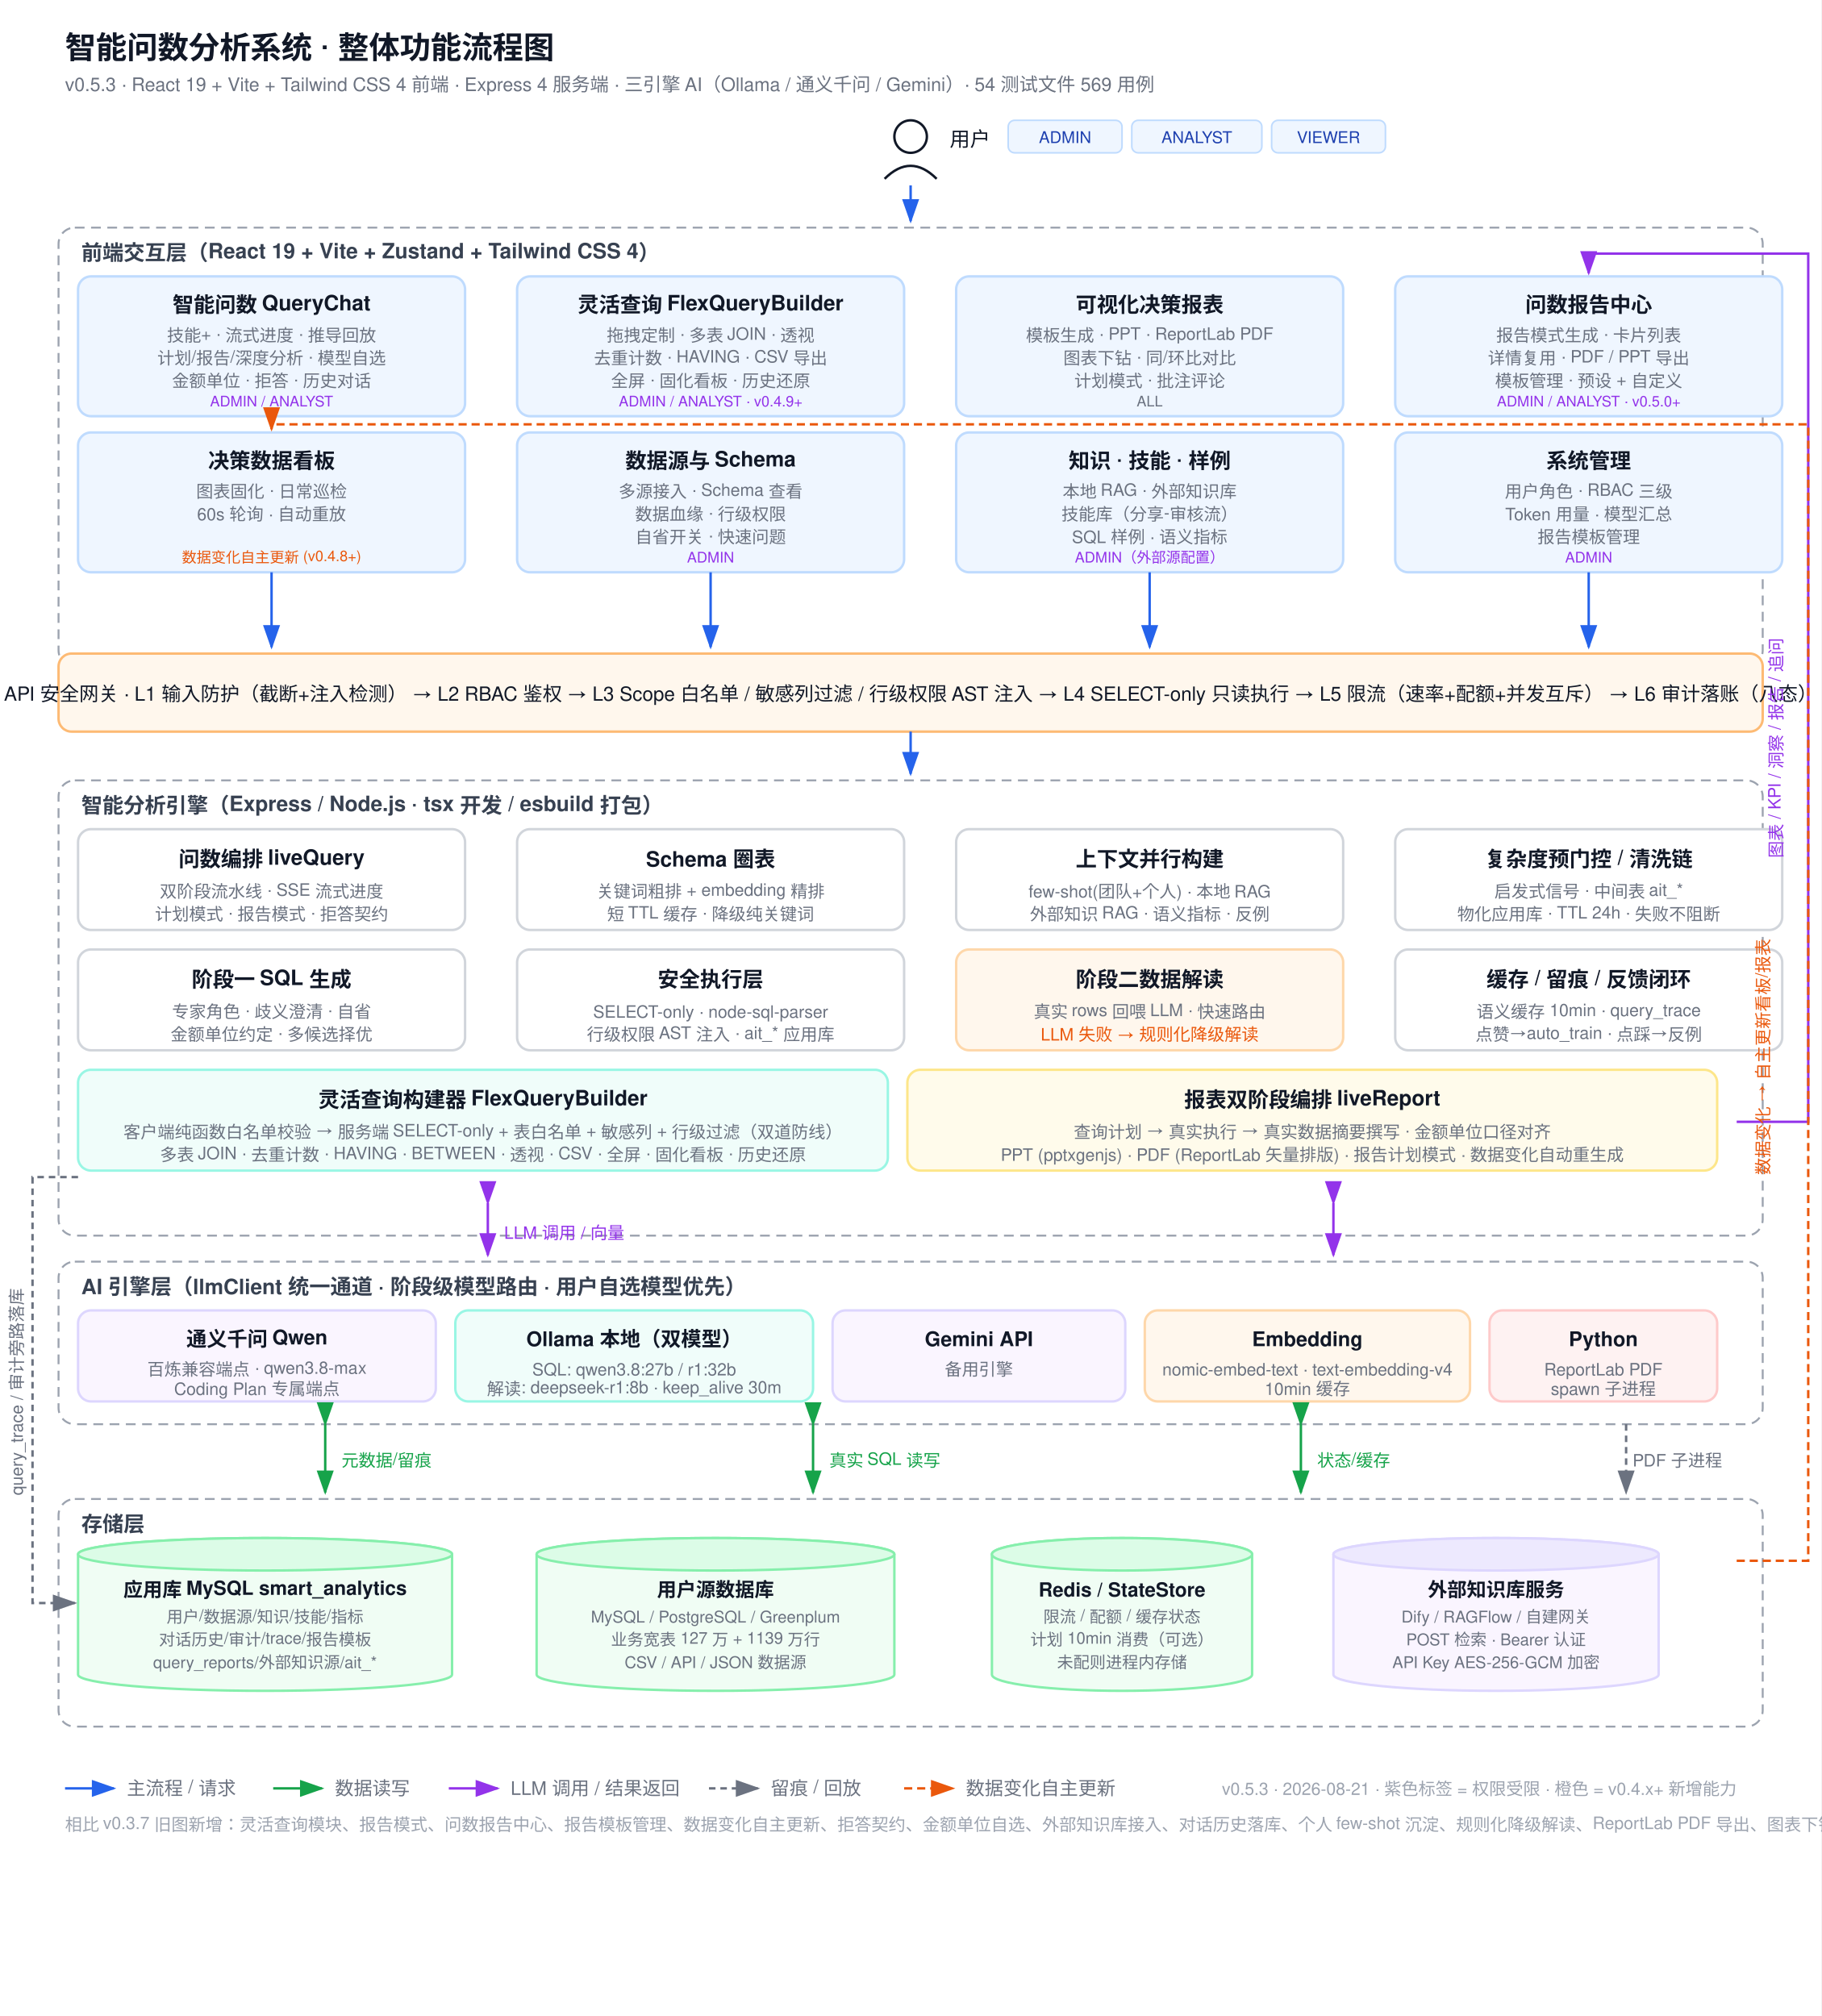
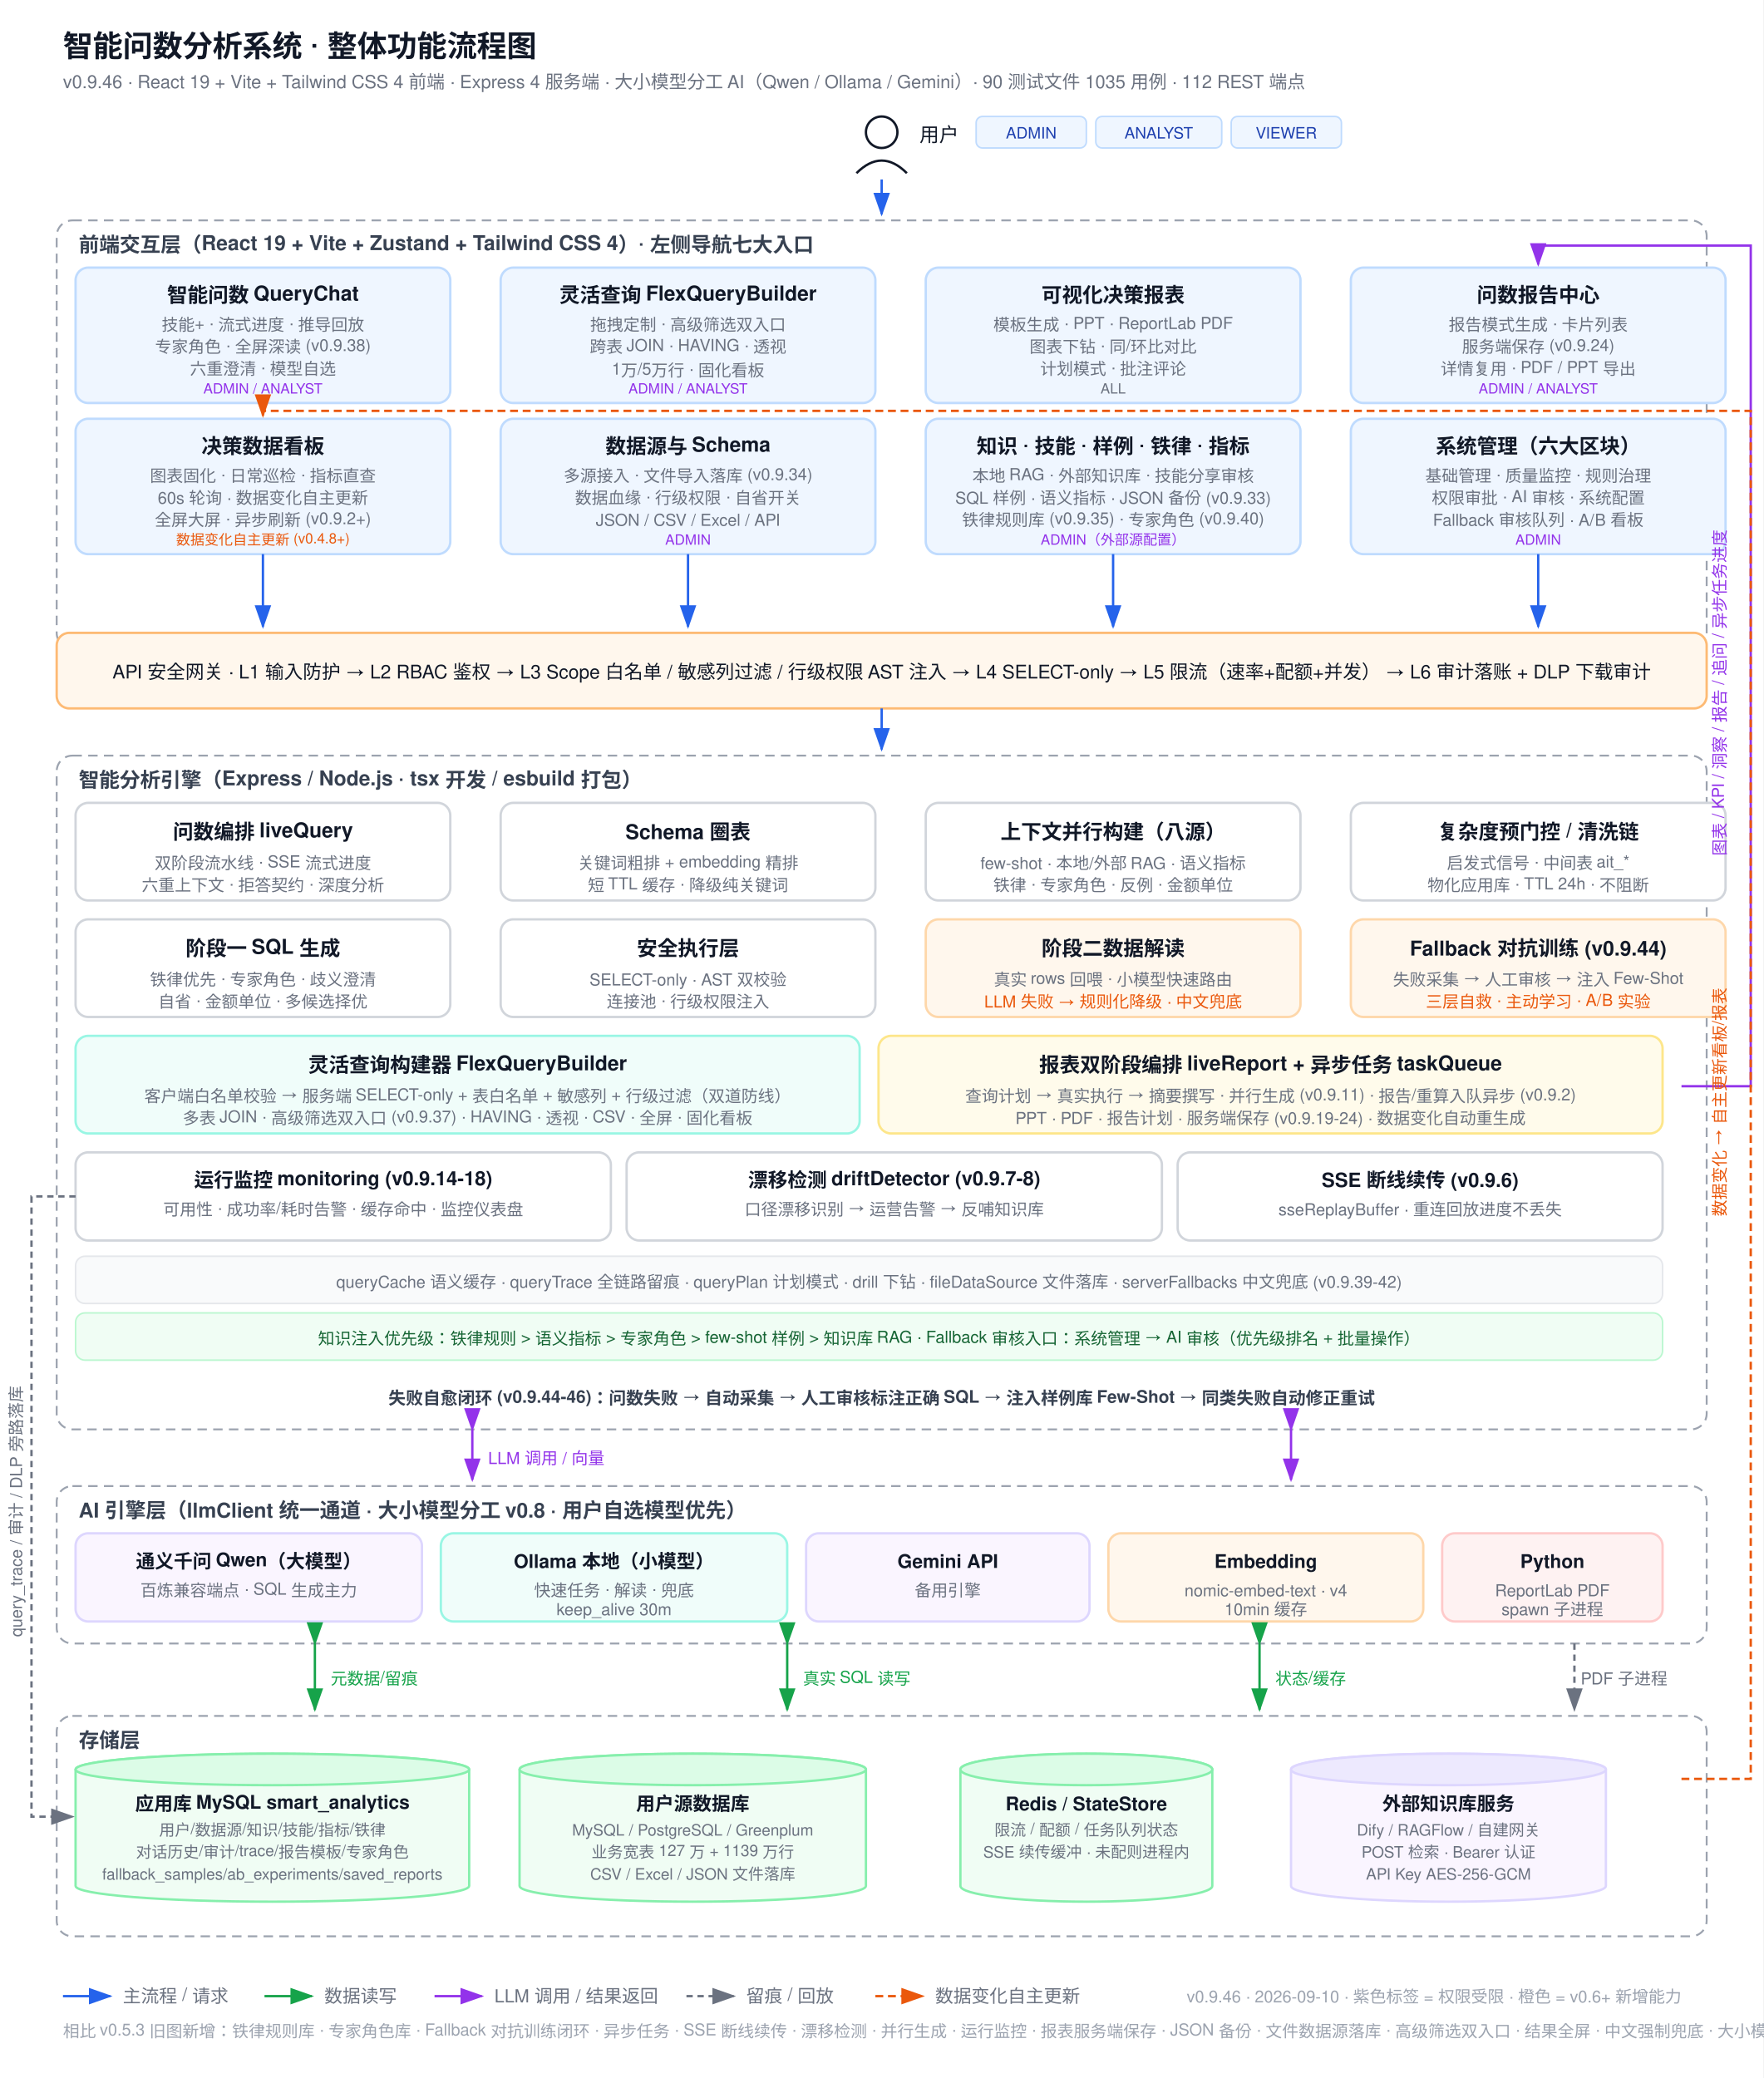
- <svg xmlns="http://www.w3.org/2000/svg" viewBox="0 0 1120 1240" width="1120" height="1240">
+ <svg xmlns="http://www.w3.org/2000/svg" viewBox="0 0 1120 1320" width="1120" height="1320">
  <style>text { font-family: "Helvetica Neue", Helvetica, Arial, "PingFang SC", "Microsoft YaHei", "SimHei", sans-serif; }</style>
  <defs>
    <marker id="ab" markerWidth="10" markerHeight="7" refX="9" refY="3.5" orient="auto">
      <polygon points="0 0, 10 3.5, 0 7" fill="#2563eb" />
    </marker>
    <marker id="ag" markerWidth="10" markerHeight="7" refX="9" refY="3.5" orient="auto">
      <polygon points="0 0, 10 3.5, 0 7" fill="#16a34a" />
    </marker>
    <marker id="ap" markerWidth="10" markerHeight="7" refX="9" refY="3.5" orient="auto">
      <polygon points="0 0, 10 3.5, 0 7" fill="#9333ea" />
    </marker>
    <marker id="agray" markerWidth="10" markerHeight="7" refX="9" refY="3.5" orient="auto">
      <polygon points="0 0, 10 3.5, 0 7" fill="#6b7280" />
    </marker>
    <marker id="ao" markerWidth="10" markerHeight="7" refX="9" refY="3.5" orient="auto">
      <polygon points="0 0, 10 3.5, 0 7" fill="#ea580c" />
    </marker>
  </defs>
-   <rect width="1120" height="1240" fill="#ffffff" />
+   <rect width="1120" height="1320" fill="#ffffff" />
  <text x="40" y="36" font-size="19" font-weight="700" fill="#111827">智能问数分析系统 · 整体功能流程图</text>
-   <text x="40" y="56" font-size="11.5" fill="#6b7280">v0.5.3 · React 19 + Vite + Tailwind CSS 4 前端 · Express 4 服务端 · 三引擎 AI（Ollama / 通义千问 / Gemini）· 54 测试文件 569 用例</text>
+   <text x="40" y="56" font-size="11.5" fill="#6b7280">v0.9.46 · React 19 + Vite + Tailwind CSS 4 前端 · Express 4 服务端 · 大小模型分工 AI（Qwen / Ollama / Gemini）· 90 测试文件 1035 用例 · 112 REST 端点</text>
  <circle cx="560" cy="84" r="10" fill="#ffffff" stroke="#111827" stroke-width="1.5" />
  <path d="M 544,110 Q 560,94 576,110" fill="none" stroke="#111827" stroke-width="1.5" />
  <text x="584" y="90" font-size="12.5" fill="#111827">用户</text>
  <rect x="620" y="74" width="70" height="20" rx="4" fill="#eff6ff" stroke="#bfdbfe" />
  <text x="655" y="88" font-size="10" fill="#1e40af" text-anchor="middle">ADMIN</text>
  <rect x="696" y="74" width="80" height="20" rx="4" fill="#eff6ff" stroke="#bfdbfe" />
  <text x="736" y="88" font-size="10" fill="#1e40af" text-anchor="middle">ANALYST</text>
  <rect x="782" y="74" width="70" height="20" rx="4" fill="#eff6ff" stroke="#bfdbfe" />
  <text x="817" y="88" font-size="10" fill="#1e40af" text-anchor="middle">VIEWER</text>
  <line x1="560" y1="114" x2="560" y2="136" stroke="#2563eb" stroke-width="1.5" marker-end="url(#ab)" />
-   <rect x="36" y="140" width="1048" height="270" rx="10" fill="none" stroke="#9ca3af" stroke-width="1.2" stroke-dasharray="6,4" />
-   <text x="50" y="160" font-size="13" font-weight="600" fill="#374151">前端交互层（React 19 + Vite + Zustand + Tailwind CSS 4）</text>
+   <rect x="36" y="140" width="1048" height="272" rx="10" fill="none" stroke="#9ca3af" stroke-width="1.2" stroke-dasharray="6,4" />
+   <text x="50" y="160" font-size="13" font-weight="600" fill="#374151">前端交互层（React 19 + Vite + Zustand + Tailwind CSS 4）· 左侧导航七大入口</text>
  <rect x="48" y="170" width="238" height="86" rx="8" fill="#eff6ff" stroke="#bfdbfe" stroke-width="1.5" />
  <text x="167" y="192" font-size="13" font-weight="600" fill="#111827" text-anchor="middle">智能问数 QueryChat</text>
  <text x="167" y="210" font-size="10.5" fill="#6b7280" text-anchor="middle">技能+ · 流式进度 · 推导回放</text>
-   <text x="167" y="224" font-size="10.5" fill="#6b7280" text-anchor="middle">计划/报告/深度分析 · 模型自选</text>
-   <text x="167" y="238" font-size="10.5" fill="#6b7280" text-anchor="middle">金额单位 · 拒答 · 历史对话</text>
+   <text x="167" y="224" font-size="10.5" fill="#6b7280" text-anchor="middle">专家角色 · 全屏深读 (v0.9.38)</text>
+   <text x="167" y="238" font-size="10.5" fill="#6b7280" text-anchor="middle">六重澄清 · 模型自选</text>
  <text x="167" y="250" font-size="9" fill="#9333ea" text-anchor="middle">ADMIN / ANALYST</text>
  <rect x="318" y="170" width="238" height="86" rx="8" fill="#eff6ff" stroke="#bfdbfe" stroke-width="1.5" />
  <text x="437" y="192" font-size="13" font-weight="600" fill="#111827" text-anchor="middle">灵活查询 FlexQueryBuilder</text>
-   <text x="437" y="210" font-size="10.5" fill="#6b7280" text-anchor="middle">拖拽定制 · 多表 JOIN · 透视</text>
-   <text x="437" y="224" font-size="10.5" fill="#6b7280" text-anchor="middle">去重计数 · HAVING · CSV 导出</text>
-   <text x="437" y="238" font-size="10.5" fill="#6b7280" text-anchor="middle">全屏 · 固化看板 · 历史还原</text>
-   <text x="437" y="250" font-size="9" fill="#9333ea" text-anchor="middle">ADMIN / ANALYST · v0.4.9+</text>
+   <text x="437" y="210" font-size="10.5" fill="#6b7280" text-anchor="middle">拖拽定制 · 高级筛选双入口</text>
+   <text x="437" y="224" font-size="10.5" fill="#6b7280" text-anchor="middle">跨表 JOIN · HAVING · 透视</text>
+   <text x="437" y="238" font-size="10.5" fill="#6b7280" text-anchor="middle">1万/5万行 · 固化看板</text>
+   <text x="437" y="250" font-size="9" fill="#9333ea" text-anchor="middle">ADMIN / ANALYST</text>
  <rect x="588" y="170" width="238" height="86" rx="8" fill="#eff6ff" stroke="#bfdbfe" stroke-width="1.5" />
  <text x="707" y="192" font-size="13" font-weight="600" fill="#111827" text-anchor="middle">可视化决策报表</text>
  <text x="707" y="210" font-size="10.5" fill="#6b7280" text-anchor="middle">模板生成 · PPT · ReportLab PDF</text>
  <text x="707" y="224" font-size="10.5" fill="#6b7280" text-anchor="middle">图表下钻 · 同/环比对比</text>
  <text x="707" y="238" font-size="10.5" fill="#6b7280" text-anchor="middle">计划模式 · 批注评论</text>
  <text x="707" y="250" font-size="9" fill="#6b7280" text-anchor="middle">ALL</text>
  <rect x="858" y="170" width="238" height="86" rx="8" fill="#eff6ff" stroke="#bfdbfe" stroke-width="1.5" />
  <text x="977" y="192" font-size="13" font-weight="600" fill="#111827" text-anchor="middle">问数报告中心</text>
  <text x="977" y="210" font-size="10.5" fill="#6b7280" text-anchor="middle">报告模式生成 · 卡片列表</text>
-   <text x="977" y="224" font-size="10.5" fill="#6b7280" text-anchor="middle">详情复用 · PDF / PPT 导出</text>
-   <text x="977" y="238" font-size="10.5" fill="#6b7280" text-anchor="middle">模板管理 · 预设 + 自定义</text>
-   <text x="977" y="250" font-size="9" fill="#9333ea" text-anchor="middle">ADMIN / ANALYST · v0.5.0+</text>
+   <text x="977" y="224" font-size="10.5" fill="#6b7280" text-anchor="middle">服务端保存 (v0.9.24)</text>
+   <text x="977" y="238" font-size="10.5" fill="#6b7280" text-anchor="middle">详情复用 · PDF / PPT 导出</text>
+   <text x="977" y="250" font-size="9" fill="#9333ea" text-anchor="middle">ADMIN / ANALYST</text>
  <rect x="48" y="266" width="238" height="86" rx="8" fill="#eff6ff" stroke="#bfdbfe" stroke-width="1.5" />
  <text x="167" y="288" font-size="13" font-weight="600" fill="#111827" text-anchor="middle">决策数据看板</text>
-   <text x="167" y="306" font-size="10.5" fill="#6b7280" text-anchor="middle">图表固化 · 日常巡检</text>
-   <text x="167" y="320" font-size="10.5" fill="#6b7280" text-anchor="middle">60s 轮询 · 自动重放</text>
-   <text x="167" y="334" font-size="10.5" fill="#6b7280" text-anchor="middle" />
+   <text x="167" y="306" font-size="10.5" fill="#6b7280" text-anchor="middle">图表固化 · 日常巡检 · 指标直查</text>
+   <text x="167" y="320" font-size="10.5" fill="#6b7280" text-anchor="middle">60s 轮询 · 数据变化自主更新</text>
+   <text x="167" y="334" font-size="10.5" fill="#6b7280" text-anchor="middle">全屏大屏 · 异步刷新 (v0.9.2+)</text>
  <text x="167" y="346" font-size="9" fill="#ea580c" text-anchor="middle">数据变化自主更新 (v0.4.8+)</text>
  <rect x="318" y="266" width="238" height="86" rx="8" fill="#eff6ff" stroke="#bfdbfe" stroke-width="1.5" />
  <text x="437" y="288" font-size="13" font-weight="600" fill="#111827" text-anchor="middle">数据源与 Schema</text>
-   <text x="437" y="306" font-size="10.5" fill="#6b7280" text-anchor="middle">多源接入 · Schema 查看</text>
-   <text x="437" y="320" font-size="10.5" fill="#6b7280" text-anchor="middle">数据血缘 · 行级权限</text>
-   <text x="437" y="334" font-size="10.5" fill="#6b7280" text-anchor="middle">自省开关 · 快速问题</text>
+   <text x="437" y="306" font-size="10.5" fill="#6b7280" text-anchor="middle">多源接入 · 文件导入落库 (v0.9.34)</text>
+   <text x="437" y="320" font-size="10.5" fill="#6b7280" text-anchor="middle">数据血缘 · 行级权限 · 自省开关</text>
+   <text x="437" y="334" font-size="10.5" fill="#6b7280" text-anchor="middle">JSON / CSV / Excel / API</text>
  <text x="437" y="346" font-size="9" fill="#9333ea" text-anchor="middle">ADMIN</text>
  <rect x="588" y="266" width="238" height="86" rx="8" fill="#eff6ff" stroke="#bfdbfe" stroke-width="1.5" />
-   <text x="707" y="288" font-size="13" font-weight="600" fill="#111827" text-anchor="middle">知识 · 技能 · 样例</text>
-   <text x="707" y="306" font-size="10.5" fill="#6b7280" text-anchor="middle">本地 RAG · 外部知识库</text>
-   <text x="707" y="320" font-size="10.5" fill="#6b7280" text-anchor="middle">技能库（分享-审核流）</text>
-   <text x="707" y="334" font-size="10.5" fill="#6b7280" text-anchor="middle">SQL 样例 · 语义指标</text>
+   <text x="707" y="288" font-size="13" font-weight="600" fill="#111827" text-anchor="middle">知识 · 技能 · 样例 · 铁律 · 指标</text>
+   <text x="707" y="306" font-size="10.5" fill="#6b7280" text-anchor="middle">本地 RAG · 外部知识库 · 技能分享审核</text>
+   <text x="707" y="320" font-size="10.5" fill="#6b7280" text-anchor="middle">SQL 样例 · 语义指标 · JSON 备份 (v0.9.33)</text>
+   <text x="707" y="334" font-size="10.5" fill="#6b7280" text-anchor="middle">铁律规则库 (v0.9.35) · 专家角色 (v0.9.40)</text>
  <text x="707" y="346" font-size="9" fill="#9333ea" text-anchor="middle">ADMIN（外部源配置）</text>
  <rect x="858" y="266" width="238" height="86" rx="8" fill="#eff6ff" stroke="#bfdbfe" stroke-width="1.5" />
-   <text x="977" y="288" font-size="13" font-weight="600" fill="#111827" text-anchor="middle">系统管理</text>
-   <text x="977" y="306" font-size="10.5" fill="#6b7280" text-anchor="middle">用户角色 · RBAC 三级</text>
-   <text x="977" y="320" font-size="10.5" fill="#6b7280" text-anchor="middle">Token 用量 · 模型汇总</text>
-   <text x="977" y="334" font-size="10.5" fill="#6b7280" text-anchor="middle">报告模板管理</text>
+   <text x="977" y="288" font-size="13" font-weight="600" fill="#111827" text-anchor="middle">系统管理（六大区块）</text>
+   <text x="977" y="306" font-size="10.5" fill="#6b7280" text-anchor="middle">基础管理 · 质量监控 · 规则治理</text>
+   <text x="977" y="320" font-size="10.5" fill="#6b7280" text-anchor="middle">权限审批 · AI 审核 · 系统配置</text>
+   <text x="977" y="334" font-size="10.5" fill="#6b7280" text-anchor="middle">Fallback 审核队列 · A/B 看板</text>
  <text x="977" y="346" font-size="9" fill="#9333ea" text-anchor="middle">ADMIN</text>
  <line x1="167" y1="352" x2="167" y2="398" stroke="#2563eb" stroke-width="1.5" marker-end="url(#ab)" />
  <line x1="437" y1="352" x2="437" y2="398" stroke="#2563eb" stroke-width="1.5" marker-end="url(#ab)" />
  <line x1="707" y1="352" x2="707" y2="398" stroke="#2563eb" stroke-width="1.5" marker-end="url(#ab)" />
  <line x1="977" y1="352" x2="977" y2="398" stroke="#2563eb" stroke-width="1.5" marker-end="url(#ab)" />
  <rect x="36" y="402" width="1048" height="48" rx="8" fill="#fff7ed" stroke="#fdba74" stroke-width="1.5" />
-   <text x="560" y="431" font-size="12" font-weight="500" fill="#111827" text-anchor="middle">API 安全网关 · L1 输入防护（截断+注入检测） → L2 RBAC 鉴权 → L3 Scope 白名单 / 敏感列过滤 / 行级权限 AST 注入 → L4 SELECT-only 只读执行 → L5 限流（速率+配额+并发互斥） → L6 审计落账（八态）</text>
+   <text x="560" y="431" font-size="12" font-weight="500" fill="#111827" text-anchor="middle">API 安全网关 · L1 输入防护 → L2 RBAC 鉴权 → L3 Scope 白名单 / 敏感列过滤 / 行级权限 AST 注入 → L4 SELECT-only → L5 限流（速率+配额+并发） → L6 审计落账 + DLP 下载审计</text>
  <line x1="560" y1="450" x2="560" y2="476" stroke="#2563eb" stroke-width="1.5" marker-end="url(#ab)" />
-   <rect x="36" y="480" width="1048" height="280" rx="10" fill="none" stroke="#9ca3af" stroke-width="1.2" stroke-dasharray="6,4" />
+   <rect x="36" y="480" width="1048" height="428" rx="10" fill="none" stroke="#9ca3af" stroke-width="1.2" stroke-dasharray="6,4" />
  <text x="50" y="500" font-size="13" font-weight="600" fill="#374151">智能分析引擎（Express / Node.js · tsx 开发 / esbuild 打包）</text>
  <rect x="48" y="510" width="238" height="62" rx="8" fill="#ffffff" stroke="#d1d5db" stroke-width="1.5" />
  <text x="167" y="533" font-size="13" font-weight="600" fill="#111827" text-anchor="middle">问数编排 liveQuery</text>
  <text x="167" y="552" font-size="10.5" fill="#6b7280" text-anchor="middle">双阶段流水线 · SSE 流式进度</text>
-   <text x="167" y="566" font-size="10.5" fill="#6b7280" text-anchor="middle">计划模式 · 报告模式 · 拒答契约</text>
+   <text x="167" y="566" font-size="10.5" fill="#6b7280" text-anchor="middle">六重上下文 · 拒答契约 · 深度分析</text>
  <rect x="318" y="510" width="238" height="62" rx="8" fill="#ffffff" stroke="#d1d5db" stroke-width="1.5" />
  <text x="437" y="533" font-size="13" font-weight="600" fill="#111827" text-anchor="middle">Schema 圈表</text>
  <text x="437" y="552" font-size="10.5" fill="#6b7280" text-anchor="middle">关键词粗排 + embedding 精排</text>
  <text x="437" y="566" font-size="10.5" fill="#6b7280" text-anchor="middle">短 TTL 缓存 · 降级纯关键词</text>
  <rect x="588" y="510" width="238" height="62" rx="8" fill="#ffffff" stroke="#d1d5db" stroke-width="1.5" />
-   <text x="707" y="533" font-size="13" font-weight="600" fill="#111827" text-anchor="middle">上下文并行构建</text>
-   <text x="707" y="552" font-size="10.5" fill="#6b7280" text-anchor="middle">few-shot(团队+个人) · 本地 RAG</text>
-   <text x="707" y="566" font-size="10.5" fill="#6b7280" text-anchor="middle">外部知识 RAG · 语义指标 · 反例</text>
+   <text x="707" y="533" font-size="13" font-weight="600" fill="#111827" text-anchor="middle">上下文并行构建（八源）</text>
+   <text x="707" y="552" font-size="10.5" fill="#6b7280" text-anchor="middle">few-shot · 本地/外部 RAG · 语义指标</text>
+   <text x="707" y="566" font-size="10.5" fill="#6b7280" text-anchor="middle">铁律 · 专家角色 · 反例 · 金额单位</text>
  <rect x="858" y="510" width="238" height="62" rx="8" fill="#ffffff" stroke="#d1d5db" stroke-width="1.5" />
  <text x="977" y="533" font-size="13" font-weight="600" fill="#111827" text-anchor="middle">复杂度预门控 / 清洗链</text>
  <text x="977" y="552" font-size="10.5" fill="#6b7280" text-anchor="middle">启发式信号 · 中间表 ait_*</text>
-   <text x="977" y="566" font-size="10.5" fill="#6b7280" text-anchor="middle">物化应用库 · TTL 24h · 失败不阻断</text>
+   <text x="977" y="566" font-size="10.5" fill="#6b7280" text-anchor="middle">物化应用库 · TTL 24h · 不阻断</text>
  <rect x="48" y="584" width="238" height="62" rx="8" fill="#ffffff" stroke="#d1d5db" stroke-width="1.5" />
  <text x="167" y="607" font-size="13" font-weight="600" fill="#111827" text-anchor="middle">阶段一 SQL 生成</text>
-   <text x="167" y="626" font-size="10.5" fill="#6b7280" text-anchor="middle">专家角色 · 歧义澄清 · 自省</text>
-   <text x="167" y="640" font-size="10.5" fill="#6b7280" text-anchor="middle">金额单位约定 · 多候选择优</text>
+   <text x="167" y="626" font-size="10.5" fill="#6b7280" text-anchor="middle">铁律优先 · 专家角色 · 歧义澄清</text>
+   <text x="167" y="640" font-size="10.5" fill="#6b7280" text-anchor="middle">自省 · 金额单位 · 多候选择优</text>
  <rect x="318" y="584" width="238" height="62" rx="8" fill="#ffffff" stroke="#d1d5db" stroke-width="1.5" />
  <text x="437" y="607" font-size="13" font-weight="600" fill="#111827" text-anchor="middle">安全执行层</text>
-   <text x="437" y="626" font-size="10.5" fill="#6b7280" text-anchor="middle">SELECT-only · node-sql-parser</text>
-   <text x="437" y="640" font-size="10.5" fill="#6b7280" text-anchor="middle">行级权限 AST 注入 · ait_* 应用库</text>
+   <text x="437" y="626" font-size="10.5" fill="#6b7280" text-anchor="middle">SELECT-only · AST 双校验</text>
+   <text x="437" y="640" font-size="10.5" fill="#6b7280" text-anchor="middle">连接池 · 行级权限注入</text>
  <rect x="588" y="584" width="238" height="62" rx="8" fill="#fff7ed" stroke="#fed7aa" stroke-width="1.5" />
  <text x="707" y="607" font-size="13" font-weight="600" fill="#111827" text-anchor="middle">阶段二数据解读</text>
-   <text x="707" y="626" font-size="10.5" fill="#6b7280" text-anchor="middle">真实 rows 回喂 LLM · 快速路由</text>
-   <text x="707" y="640" font-size="10.5" fill="#ea580c" text-anchor="middle">LLM 失败 → 规则化降级解读</text>
-   <rect x="858" y="584" width="238" height="62" rx="8" fill="#ffffff" stroke="#d1d5db" stroke-width="1.5" />
-   <text x="977" y="607" font-size="13" font-weight="600" fill="#111827" text-anchor="middle">缓存 / 留痕 / 反馈闭环</text>
-   <text x="977" y="626" font-size="10.5" fill="#6b7280" text-anchor="middle">语义缓存 10min · query_trace</text>
-   <text x="977" y="640" font-size="10.5" fill="#6b7280" text-anchor="middle">点赞→auto_train · 点踩→反例</text>
+   <text x="707" y="626" font-size="10.5" fill="#6b7280" text-anchor="middle">真实 rows 回喂 · 小模型快速路由</text>
+   <text x="707" y="640" font-size="10.5" fill="#ea580c" text-anchor="middle">LLM 失败 → 规则化降级 · 中文兜底</text>
+   <rect x="858" y="584" width="238" height="62" rx="8" fill="#fff7ed" stroke="#fed7aa" stroke-width="1.5" />
+   <text x="977" y="607" font-size="13" font-weight="600" fill="#111827" text-anchor="middle">Fallback 对抗训练 (v0.9.44)</text>
+   <text x="977" y="626" font-size="10.5" fill="#6b7280" text-anchor="middle">失败采集 → 人工审核 → 注入 Few-Shot</text>
+   <text x="977" y="640" font-size="10.5" fill="#ea580c" text-anchor="middle">三层自救 · 主动学习 · A/B 实验</text>
  <rect x="48" y="658" width="498" height="62" rx="8" fill="#f0fdfa" stroke="#99f6e4" stroke-width="1.5" />
  <text x="297" y="681" font-size="13" font-weight="600" fill="#111827" text-anchor="middle">灵活查询构建器 FlexQueryBuilder</text>
-   <text x="297" y="700" font-size="10.5" fill="#6b7280" text-anchor="middle">客户端纯函数白名单校验 → 服务端 SELECT-only + 表白名单 + 敏感列 + 行级过滤（双道防线）</text>
-   <text x="297" y="714" font-size="10.5" fill="#6b7280" text-anchor="middle">多表 JOIN · 去重计数 · HAVING · BETWEEN · 透视 · CSV · 全屏 · 固化看板 · 历史还原</text>
+   <text x="297" y="700" font-size="10.5" fill="#6b7280" text-anchor="middle">客户端白名单校验 → 服务端 SELECT-only + 表白名单 + 敏感列 + 行级过滤（双道防线）</text>
+   <text x="297" y="714" font-size="10.5" fill="#6b7280" text-anchor="middle">多表 JOIN · 高级筛选双入口 (v0.9.37) · HAVING · 透视 · CSV · 全屏 · 固化看板</text>
  <rect x="558" y="658" width="498" height="62" rx="8" fill="#fffbeb" stroke="#fde68a" stroke-width="1.5" />
-   <text x="807" y="681" font-size="13" font-weight="600" fill="#111827" text-anchor="middle">报表双阶段编排 liveReport</text>
-   <text x="807" y="700" font-size="10.5" fill="#6b7280" text-anchor="middle">查询计划 → 真实执行 → 真实数据摘要撰写 · 金额单位口径对齐</text>
-   <text x="807" y="714" font-size="10.5" fill="#6b7280" text-anchor="middle">PPT (pptxgenjs) · PDF (ReportLab 矢量排版) · 报告计划模式 · 数据变化自动重生成</text>
-   <line x1="300" y1="740" x2="300" y2="772" stroke="#9333ea" stroke-width="1.5" marker-start="url(#ap)" marker-end="url(#ap)" />
-   <line x1="820" y1="740" x2="820" y2="772" stroke="#9333ea" stroke-width="1.5" marker-start="url(#ap)" marker-end="url(#ap)" />
-   <text x="310" y="762" font-size="10.5" fill="#9333ea">LLM 调用 / 向量</text>
-   <rect x="36" y="776" width="1048" height="100" rx="10" fill="none" stroke="#9ca3af" stroke-width="1.2" stroke-dasharray="6,4" />
-   <text x="50" y="796" font-size="13" font-weight="600" fill="#374151">AI 引擎层（llmClient 统一通道 · 阶段级模型路由 · 用户自选模型优先）</text>
-   <rect x="48" y="806" width="220" height="56" rx="8" fill="#faf5ff" stroke="#ddd6fe" stroke-width="1.5" />
-   <text x="158" y="828" font-size="12.5" font-weight="600" fill="#111827" text-anchor="middle">通义千问 Qwen</text>
-   <text x="158" y="846" font-size="10.5" fill="#6b7280" text-anchor="middle">百炼兼容端点 · qwen3.8-max</text>
-   <text x="158" y="858" font-size="10.5" fill="#6b7280" text-anchor="middle">Coding Plan 专属端点</text>
-   <rect x="280" y="806" width="220" height="56" rx="8" fill="#f0fdfa" stroke="#99f6e4" stroke-width="1.5" />
-   <text x="390" y="828" font-size="12.5" font-weight="600" fill="#111827" text-anchor="middle">Ollama 本地（双模型）</text>
-   <text x="390" y="846" font-size="10.5" fill="#6b7280" text-anchor="middle">SQL: qwen3.8:27b / r1:32b</text>
-   <text x="390" y="858" font-size="10.5" fill="#6b7280" text-anchor="middle">解读: deepseek-r1:8b · keep_alive 30m</text>
-   <rect x="512" y="806" width="180" height="56" rx="8" fill="#faf5ff" stroke="#ddd6fe" stroke-width="1.5" />
-   <text x="602" y="828" font-size="12.5" font-weight="600" fill="#111827" text-anchor="middle">Gemini API</text>
-   <text x="602" y="846" font-size="10.5" fill="#6b7280" text-anchor="middle">备用引擎</text>
-   <rect x="704" y="806" width="200" height="56" rx="8" fill="#fff7ed" stroke="#fed7aa" stroke-width="1.5" />
-   <text x="804" y="828" font-size="12.5" font-weight="600" fill="#111827" text-anchor="middle">Embedding</text>
-   <text x="804" y="846" font-size="10.5" fill="#6b7280" text-anchor="middle">nomic-embed-text · text-embedding-v4</text>
-   <text x="804" y="858" font-size="10.5" fill="#6b7280" text-anchor="middle">10min 缓存</text>
-   <rect x="916" y="806" width="140" height="56" rx="8" fill="#fef2f2" stroke="#fecaca" stroke-width="1.5" />
-   <text x="986" y="828" font-size="12.5" font-weight="600" fill="#111827" text-anchor="middle">Python</text>
-   <text x="986" y="846" font-size="10.5" fill="#6b7280" text-anchor="middle">ReportLab PDF</text>
-   <text x="986" y="858" font-size="10.5" fill="#6b7280" text-anchor="middle">spawn 子进程</text>
-   <line x1="200" y1="876" x2="200" y2="918" stroke="#16a34a" stroke-width="1.5" marker-start="url(#ag)" marker-end="url(#ag)" />
-   <line x1="500" y1="876" x2="500" y2="918" stroke="#16a34a" stroke-width="1.5" marker-start="url(#ag)" marker-end="url(#ag)" />
-   <line x1="800" y1="876" x2="800" y2="918" stroke="#16a34a" stroke-width="1.5" marker-start="url(#ag)" marker-end="url(#ag)" />
-   <line x1="1000" y1="876" x2="1000" y2="918" stroke="#6b7280" stroke-width="1.5" stroke-dasharray="4,3" marker-end="url(#agray)" />
-   <text x="210" y="902" font-size="10.5" fill="#16a34a">元数据/留痕</text>
-   <text x="510" y="902" font-size="10.5" fill="#16a34a">真实 SQL 读写</text>
-   <text x="810" y="902" font-size="10.5" fill="#16a34a">状态/缓存</text>
-   <text x="1004" y="902" font-size="10.5" fill="#6b7280">PDF 子进程</text>
-   <rect x="36" y="922" width="1048" height="140" rx="10" fill="none" stroke="#9ca3af" stroke-width="1.2" stroke-dasharray="6,4" />
-   <text x="50" y="942" font-size="13" font-weight="600" fill="#374151">存储层</text>
-   <path d="M 48,956 A 115,10 0 0 1 278,956 L 278,1030 A 115,10 0 0 1 48,1030 Z" fill="#f0fdf4" stroke="#86efac" stroke-width="1.5" />
-   <ellipse cx="163" cy="956" rx="115" ry="10" fill="#dcfce7" stroke="#86efac" stroke-width="1.5" />
-   <text x="163" y="982" font-size="12" font-weight="600" fill="#111827" text-anchor="middle">应用库 MySQL smart_analytics</text>
-   <text x="163" y="998" font-size="10" fill="#6b7280" text-anchor="middle">用户/数据源/知识/技能/指标</text>
-   <text x="163" y="1012" font-size="10" fill="#6b7280" text-anchor="middle">对话历史/审计/trace/报告模板</text>
-   <text x="163" y="1026" font-size="10" fill="#6b7280" text-anchor="middle">query_reports/外部知识源/ait_*</text>
-   <path d="M 330,956 A 110,10 0 0 1 550,956 L 550,1030 A 110,10 0 0 1 330,1030 Z" fill="#f0fdf4" stroke="#86efac" stroke-width="1.5" />
-   <ellipse cx="440" cy="956" rx="110" ry="10" fill="#dcfce7" stroke="#86efac" stroke-width="1.5" />
-   <text x="440" y="982" font-size="12" font-weight="600" fill="#111827" text-anchor="middle">用户源数据库</text>
-   <text x="440" y="998" font-size="10" fill="#6b7280" text-anchor="middle">MySQL / PostgreSQL / Greenplum</text>
-   <text x="440" y="1012" font-size="10" fill="#6b7280" text-anchor="middle">业务宽表 127 万 + 1139 万行</text>
-   <text x="440" y="1026" font-size="10" fill="#6b7280" text-anchor="middle">CSV / API / JSON 数据源</text>
-   <path d="M 610,956 A 80,10 0 0 1 770,956 L 770,1030 A 80,10 0 0 1 610,1030 Z" fill="#f0fdf4" stroke="#86efac" stroke-width="1.5" />
-   <ellipse cx="690" cy="956" rx="80" ry="10" fill="#dcfce7" stroke="#86efac" stroke-width="1.5" />
-   <text x="690" y="982" font-size="12" font-weight="600" fill="#111827" text-anchor="middle">Redis / StateStore</text>
-   <text x="690" y="998" font-size="10" fill="#6b7280" text-anchor="middle">限流 / 配额 / 缓存状态</text>
-   <text x="690" y="1012" font-size="10" fill="#6b7280" text-anchor="middle">计划 10min 消费（可选）</text>
-   <text x="690" y="1026" font-size="10" fill="#6b7280" text-anchor="middle">未配则进程内存储</text>
-   <path d="M 820,956 A 100,10 0 0 1 1020,956 L 1020,1030 A 100,10 0 0 1 820,1030 Z" fill="#faf5ff" stroke="#ddd6fe" stroke-width="1.5" />
-   <ellipse cx="920" cy="956" rx="100" ry="10" fill="#ede9fe" stroke="#ddd6fe" stroke-width="1.5" />
-   <text x="920" y="982" font-size="12" font-weight="600" fill="#111827" text-anchor="middle">外部知识库服务</text>
-   <text x="920" y="998" font-size="10" fill="#6b7280" text-anchor="middle">Dify / RAGFlow / 自建网关</text>
-   <text x="920" y="1012" font-size="10" fill="#6b7280" text-anchor="middle">POST 检索 · Bearer 认证</text>
-   <text x="920" y="1026" font-size="10" fill="#6b7280" text-anchor="middle">API Key AES-256-GCM 加密</text>
-   <path d="M 48,724 L 20,724 L 20,986 L 46,986" stroke="#6b7280" stroke-width="1.5" stroke-dasharray="4,3" fill="none" marker-end="url(#agray)" />
-   <text x="14" y="856" font-size="10.5" fill="#6b7280" transform="rotate(-90 14 856)" text-anchor="middle">query_trace / 审计旁路落库</text>
+   <text x="807" y="681" font-size="13" font-weight="600" fill="#111827" text-anchor="middle">报表双阶段编排 liveReport + 异步任务 taskQueue</text>
+   <text x="807" y="700" font-size="10.5" fill="#6b7280" text-anchor="middle">查询计划 → 真实执行 → 摘要撰写 · 并行生成 (v0.9.11) · 报告/重算入队异步 (v0.9.2)</text>
+   <text x="807" y="714" font-size="10.5" fill="#6b7280" text-anchor="middle">PPT · PDF · 报告计划 · 服务端保存 (v0.9.19-24) · 数据变化自动重生成</text>
+   <rect x="48" y="732" width="340" height="56" rx="8" fill="#ffffff" stroke="#d1d5db" stroke-width="1.5" />
+   <text x="218" y="754" font-size="12.5" font-weight="600" fill="#111827" text-anchor="middle">运行监控 monitoring (v0.9.14-18)</text>
+   <text x="218" y="772" font-size="10.5" fill="#6b7280" text-anchor="middle">可用性 · 成功率/耗时告警 · 缓存命中 · 监控仪表盘</text>
+   <rect x="398" y="732" width="340" height="56" rx="8" fill="#ffffff" stroke="#d1d5db" stroke-width="1.5" />
+   <text x="568" y="754" font-size="12.5" font-weight="600" fill="#111827" text-anchor="middle">漂移检测 driftDetector (v0.9.7-8)</text>
+   <text x="568" y="772" font-size="10.5" fill="#6b7280" text-anchor="middle">口径漂移识别 → 运营告警 → 反哺知识库</text>
+   <rect x="748" y="732" width="308" height="56" rx="8" fill="#ffffff" stroke="#d1d5db" stroke-width="1.5" />
+   <text x="902" y="754" font-size="12.5" font-weight="600" fill="#111827" text-anchor="middle">SSE 断线续传 (v0.9.6)</text>
+   <text x="902" y="772" font-size="10.5" fill="#6b7280" text-anchor="middle">sseReplayBuffer · 重连回放进度不丢失</text>
+   <rect x="48" y="798" width="1008" height="30" rx="6" fill="#f9fafb" stroke="#e5e7eb" stroke-width="1" />
+   <text x="552" y="818" font-size="10.5" fill="#6b7280" text-anchor="middle">queryCache 语义缓存 · queryTrace 全链路留痕 · queryPlan 计划模式 · drill 下钻 · fileDataSource 文件落库 · serverFallbacks 中文兜底 (v0.9.39-42)</text>
+   <rect x="48" y="834" width="1008" height="30" rx="6" fill="#f0fdf4" stroke="#bbf7d0" stroke-width="1" />
+   <text x="552" y="854" font-size="10.5" fill="#166534" text-anchor="middle">知识注入优先级：铁律规则 &gt; 语义指标 &gt; 专家角色 &gt; few-shot 样例 &gt; 知识库 RAG · Fallback 审核入口：系统管理 → AI 审核（优先级排名 + 批量操作）</text>
+   <text x="560" y="892" font-size="11" fill="#374151" text-anchor="middle" font-weight="600">失败自愈闭环 (v0.9.44-46)：问数失败 → 自动采集 → 人工审核标注正确 SQL → 注入样例库 Few-Shot → 同类失败自动修正重试</text>
+   <line x1="300" y1="908" x2="300" y2="940" stroke="#9333ea" stroke-width="1.5" marker-start="url(#ap)" marker-end="url(#ap)" />
+   <line x1="820" y1="908" x2="820" y2="940" stroke="#9333ea" stroke-width="1.5" marker-start="url(#ap)" marker-end="url(#ap)" />
+   <text x="310" y="930" font-size="10.5" fill="#9333ea">LLM 调用 / 向量</text>
+   <rect x="36" y="944" width="1048" height="100" rx="10" fill="none" stroke="#9ca3af" stroke-width="1.2" stroke-dasharray="6,4" />
+   <text x="50" y="964" font-size="13" font-weight="600" fill="#374151">AI 引擎层（llmClient 统一通道 · 大小模型分工 v0.8 · 用户自选模型优先）</text>
+   <rect x="48" y="974" width="220" height="56" rx="8" fill="#faf5ff" stroke="#ddd6fe" stroke-width="1.5" />
+   <text x="158" y="996" font-size="12" font-weight="600" fill="#111827" text-anchor="middle">通义千问 Qwen（大模型）</text>
+   <text x="158" y="1014" font-size="10.5" fill="#6b7280" text-anchor="middle">百炼兼容端点 · SQL 生成主力</text>
+   <rect x="280" y="974" width="220" height="56" rx="8" fill="#f0fdfa" stroke="#99f6e4" stroke-width="1.5" />
+   <text x="390" y="996" font-size="12" font-weight="600" fill="#111827" text-anchor="middle">Ollama 本地（小模型）</text>
+   <text x="390" y="1014" font-size="10.5" fill="#6b7280" text-anchor="middle">快速任务 · 解读 · 兜底</text>
+   <text x="390" y="1026" font-size="10.5" fill="#6b7280" text-anchor="middle">keep_alive 30m</text>
+   <rect x="512" y="974" width="180" height="56" rx="8" fill="#faf5ff" stroke="#ddd6fe" stroke-width="1.5" />
+   <text x="602" y="996" font-size="12" font-weight="600" fill="#111827" text-anchor="middle">Gemini API</text>
+   <text x="602" y="1014" font-size="10.5" fill="#6b7280" text-anchor="middle">备用引擎</text>
+   <rect x="704" y="974" width="200" height="56" rx="8" fill="#fff7ed" stroke="#fed7aa" stroke-width="1.5" />
+   <text x="804" y="996" font-size="12" font-weight="600" fill="#111827" text-anchor="middle">Embedding</text>
+   <text x="804" y="1014" font-size="10.5" fill="#6b7280" text-anchor="middle">nomic-embed-text · v4</text>
+   <text x="804" y="1026" font-size="10.5" fill="#6b7280" text-anchor="middle">10min 缓存</text>
+   <rect x="916" y="974" width="140" height="56" rx="8" fill="#fef2f2" stroke="#fecaca" stroke-width="1.5" />
+   <text x="986" y="996" font-size="12" font-weight="600" fill="#111827" text-anchor="middle">Python</text>
+   <text x="986" y="1014" font-size="10.5" fill="#6b7280" text-anchor="middle">ReportLab PDF</text>
+   <text x="986" y="1026" font-size="10.5" fill="#6b7280" text-anchor="middle">spawn 子进程</text>
+   <line x1="200" y1="1044" x2="200" y2="1086" stroke="#16a34a" stroke-width="1.5" marker-start="url(#ag)" marker-end="url(#ag)" />
+   <line x1="500" y1="1044" x2="500" y2="1086" stroke="#16a34a" stroke-width="1.5" marker-start="url(#ag)" marker-end="url(#ag)" />
+   <line x1="800" y1="1044" x2="800" y2="1086" stroke="#16a34a" stroke-width="1.5" marker-start="url(#ag)" marker-end="url(#ag)" />
+   <line x1="1000" y1="1044" x2="1000" y2="1086" stroke="#6b7280" stroke-width="1.5" stroke-dasharray="4,3" marker-end="url(#agray)" />
+   <text x="210" y="1070" font-size="10.5" fill="#16a34a">元数据/留痕</text>
+   <text x="510" y="1070" font-size="10.5" fill="#16a34a">真实 SQL 读写</text>
+   <text x="810" y="1070" font-size="10.5" fill="#16a34a">状态/缓存</text>
+   <text x="1004" y="1070" font-size="10.5" fill="#6b7280">PDF 子进程</text>
+   <rect x="36" y="1090" width="1048" height="140" rx="10" fill="none" stroke="#9ca3af" stroke-width="1.2" stroke-dasharray="6,4" />
+   <text x="50" y="1110" font-size="13" font-weight="600" fill="#374151">存储层</text>
+   <path d="M 48,1124 A 125,10 0 0 1 298,1124 L 298,1198 A 125,10 0 0 1 48,1198 Z" fill="#f0fdf4" stroke="#86efac" stroke-width="1.5" />
+   <ellipse cx="173" cy="1124" rx="125" ry="10" fill="#dcfce7" stroke="#86efac" stroke-width="1.5" />
+   <text x="173" y="1150" font-size="12" font-weight="600" fill="#111827" text-anchor="middle">应用库 MySQL smart_analytics</text>
+   <text x="173" y="1166" font-size="10" fill="#6b7280" text-anchor="middle">用户/数据源/知识/技能/指标/铁律</text>
+   <text x="173" y="1180" font-size="10" fill="#6b7280" text-anchor="middle">对话历史/审计/trace/报告模板/专家角色</text>
+   <text x="173" y="1194" font-size="10" fill="#6b7280" text-anchor="middle">fallback_samples/ab_experiments/saved_reports</text>
+   <path d="M 330,1124 A 110,10 0 0 1 550,1124 L 550,1198 A 110,10 0 0 1 330,1198 Z" fill="#f0fdf4" stroke="#86efac" stroke-width="1.5" />
+   <ellipse cx="440" cy="1124" rx="110" ry="10" fill="#dcfce7" stroke="#86efac" stroke-width="1.5" />
+   <text x="440" y="1150" font-size="12" font-weight="600" fill="#111827" text-anchor="middle">用户源数据库</text>
+   <text x="440" y="1166" font-size="10" fill="#6b7280" text-anchor="middle">MySQL / PostgreSQL / Greenplum</text>
+   <text x="440" y="1180" font-size="10" fill="#6b7280" text-anchor="middle">业务宽表 127 万 + 1139 万行</text>
+   <text x="440" y="1194" font-size="10" fill="#6b7280" text-anchor="middle">CSV / Excel / JSON 文件落库</text>
+   <path d="M 610,1124 A 80,10 0 0 1 770,1124 L 770,1198 A 80,10 0 0 1 610,1198 Z" fill="#f0fdf4" stroke="#86efac" stroke-width="1.5" />
+   <ellipse cx="690" cy="1124" rx="80" ry="10" fill="#dcfce7" stroke="#86efac" stroke-width="1.5" />
+   <text x="690" y="1150" font-size="12" font-weight="600" fill="#111827" text-anchor="middle">Redis / StateStore</text>
+   <text x="690" y="1166" font-size="10" fill="#6b7280" text-anchor="middle">限流 / 配额 / 任务队列状态</text>
+   <text x="690" y="1180" font-size="10" fill="#6b7280" text-anchor="middle">SSE 续传缓冲 · 未配则进程内</text>
+   <text x="690" y="1194" font-size="10" fill="#6b7280" text-anchor="middle" />
+   <path d="M 820,1124 A 100,10 0 0 1 1020,1124 L 1020,1198 A 100,10 0 0 1 820,1198 Z" fill="#faf5ff" stroke="#ddd6fe" stroke-width="1.5" />
+   <ellipse cx="920" cy="1124" rx="100" ry="10" fill="#ede9fe" stroke="#ddd6fe" stroke-width="1.5" />
+   <text x="920" y="1150" font-size="12" font-weight="600" fill="#111827" text-anchor="middle">外部知识库服务</text>
+   <text x="920" y="1166" font-size="10" fill="#6b7280" text-anchor="middle">Dify / RAGFlow / 自建网关</text>
+   <text x="920" y="1180" font-size="10" fill="#6b7280" text-anchor="middle">POST 检索 · Bearer 认证</text>
+   <text x="920" y="1194" font-size="10" fill="#6b7280" text-anchor="middle">API Key AES-256-GCM</text>
+   <path d="M 48,760 L 20,760 L 20,1154 L 46,1154" stroke="#6b7280" stroke-width="1.5" stroke-dasharray="4,3" fill="none" marker-end="url(#agray)" />
+   <text x="14" y="960" font-size="10.5" fill="#6b7280" transform="rotate(-90 14 960)" text-anchor="middle">query_trace / 审计 / DLP 旁路落库</text>
  <path d="M 1068,690 L 1112,690 L 1112,156 L 977,156 L 977,168" stroke="#9333ea" stroke-width="1.5" fill="none" marker-end="url(#ap)" />
-   <text x="1096" y="460" font-size="10.5" fill="#9333ea" transform="rotate(-90 1096 460)" text-anchor="middle">图表 / KPI / 洞察 / 报告 / 追问</text>
-   <path d="M 1068,960 L 1112,960 L 1112,261 L 167,261 L 167,264" stroke="#ea580c" stroke-width="1.5" stroke-dasharray="5,3" fill="none" marker-end="url(#ao)" />
-   <text x="1088" y="650" font-size="10.5" fill="#ea580c" transform="rotate(-90 1088 650)" text-anchor="middle">数据变化 → 自主更新看板/报表</text>
-   <line x1="40" y1="1100" x2="70" y2="1100" stroke="#2563eb" stroke-width="1.5" marker-end="url(#ab)" />
-   <text x="78" y="1104" font-size="11.5" fill="#6b7280">主流程 / 请求</text>
-   <line x1="168" y1="1100" x2="198" y2="1100" stroke="#16a34a" stroke-width="1.5" marker-end="url(#ag)" />
-   <text x="206" y="1104" font-size="11.5" fill="#6b7280">数据读写</text>
-   <line x1="276" y1="1100" x2="306" y2="1100" stroke="#9333ea" stroke-width="1.5" marker-end="url(#ap)" />
-   <text x="314" y="1104" font-size="11.5" fill="#6b7280">LLM 调用 / 结果返回</text>
-   <line x1="436" y1="1100" x2="466" y2="1100" stroke="#6b7280" stroke-width="1.5" stroke-dasharray="4,3" marker-end="url(#agray)" />
-   <text x="474" y="1104" font-size="11.5" fill="#6b7280">留痕 / 回放</text>
-   <line x1="556" y1="1100" x2="586" y2="1100" stroke="#ea580c" stroke-width="1.5" stroke-dasharray="5,3" marker-end="url(#ao)" />
-   <text x="594" y="1104" font-size="11.5" fill="#6b7280">数据变化自主更新</text>
-   <text x="1068" y="1104" font-size="10.5" fill="#9ca3af" text-anchor="end">v0.5.3 · 2026-08-21 · 紫色标签 = 权限受限 · 橙色 = v0.4.x+ 新增能力</text>
-   <text x="40" y="1126" font-size="10.5" fill="#9ca3af">相比 v0.3.7 旧图新增：灵活查询模块、报告模式、问数报告中心、报告模板管理、数据变化自主更新、拒答契约、金额单位自选、外部知识库接入、对话历史落库、个人 few-shot 沉淀、规则化降级解读、ReportLab PDF 导出、图表下钻、同/环比对比</text>
+   <text x="1096" y="440" font-size="10.5" fill="#9333ea" transform="rotate(-90 1096 440)" text-anchor="middle">图表 / KPI / 洞察 / 报告 / 追问 / 异步任务进度</text>
+   <path d="M 1068,1130 L 1112,1130 L 1112,261 L 167,261 L 167,264" stroke="#ea580c" stroke-width="1.5" stroke-dasharray="5,3" fill="none" marker-end="url(#ao)" />
+   <text x="1096" y="700" font-size="10.5" fill="#ea580c" transform="rotate(-90 1096 700)" text-anchor="middle">数据变化 → 自主更新看板/报表</text>
+   <line x1="40" y1="1268" x2="70" y2="1268" stroke="#2563eb" stroke-width="1.5" marker-end="url(#ab)" />
+   <text x="78" y="1272" font-size="11.5" fill="#6b7280">主流程 / 请求</text>
+   <line x1="168" y1="1268" x2="198" y2="1268" stroke="#16a34a" stroke-width="1.5" marker-end="url(#ag)" />
+   <text x="206" y="1272" font-size="11.5" fill="#6b7280">数据读写</text>
+   <line x1="276" y1="1268" x2="306" y2="1268" stroke="#9333ea" stroke-width="1.5" marker-end="url(#ap)" />
+   <text x="314" y="1272" font-size="11.5" fill="#6b7280">LLM 调用 / 结果返回</text>
+   <line x1="436" y1="1268" x2="466" y2="1268" stroke="#6b7280" stroke-width="1.5" stroke-dasharray="4,3" marker-end="url(#agray)" />
+   <text x="474" y="1272" font-size="11.5" fill="#6b7280">留痕 / 回放</text>
+   <line x1="556" y1="1268" x2="586" y2="1268" stroke="#ea580c" stroke-width="1.5" stroke-dasharray="5,3" marker-end="url(#ao)" />
+   <text x="594" y="1272" font-size="11.5" fill="#6b7280">数据变化自主更新</text>
+   <text x="1068" y="1272" font-size="10.5" fill="#9ca3af" text-anchor="end">v0.9.46 · 2026-09-10 · 紫色标签 = 权限受限 · 橙色 = v0.6+ 新增能力</text>
+   <text x="40" y="1294" font-size="10.5" fill="#9ca3af">相比 v0.5.3 旧图新增：铁律规则库 · 专家角色库 · Fallback 对抗训练闭环 · 异步任务 · SSE 断线续传 · 漂移检测 · 并行生成 · 运行监控 · 报表服务端保存 · JSON 备份 · 文件数据源落库 · 高级筛选双入口 · 结果全屏 · 中文强制兜底 · 大小模型分工</text>
</svg>
